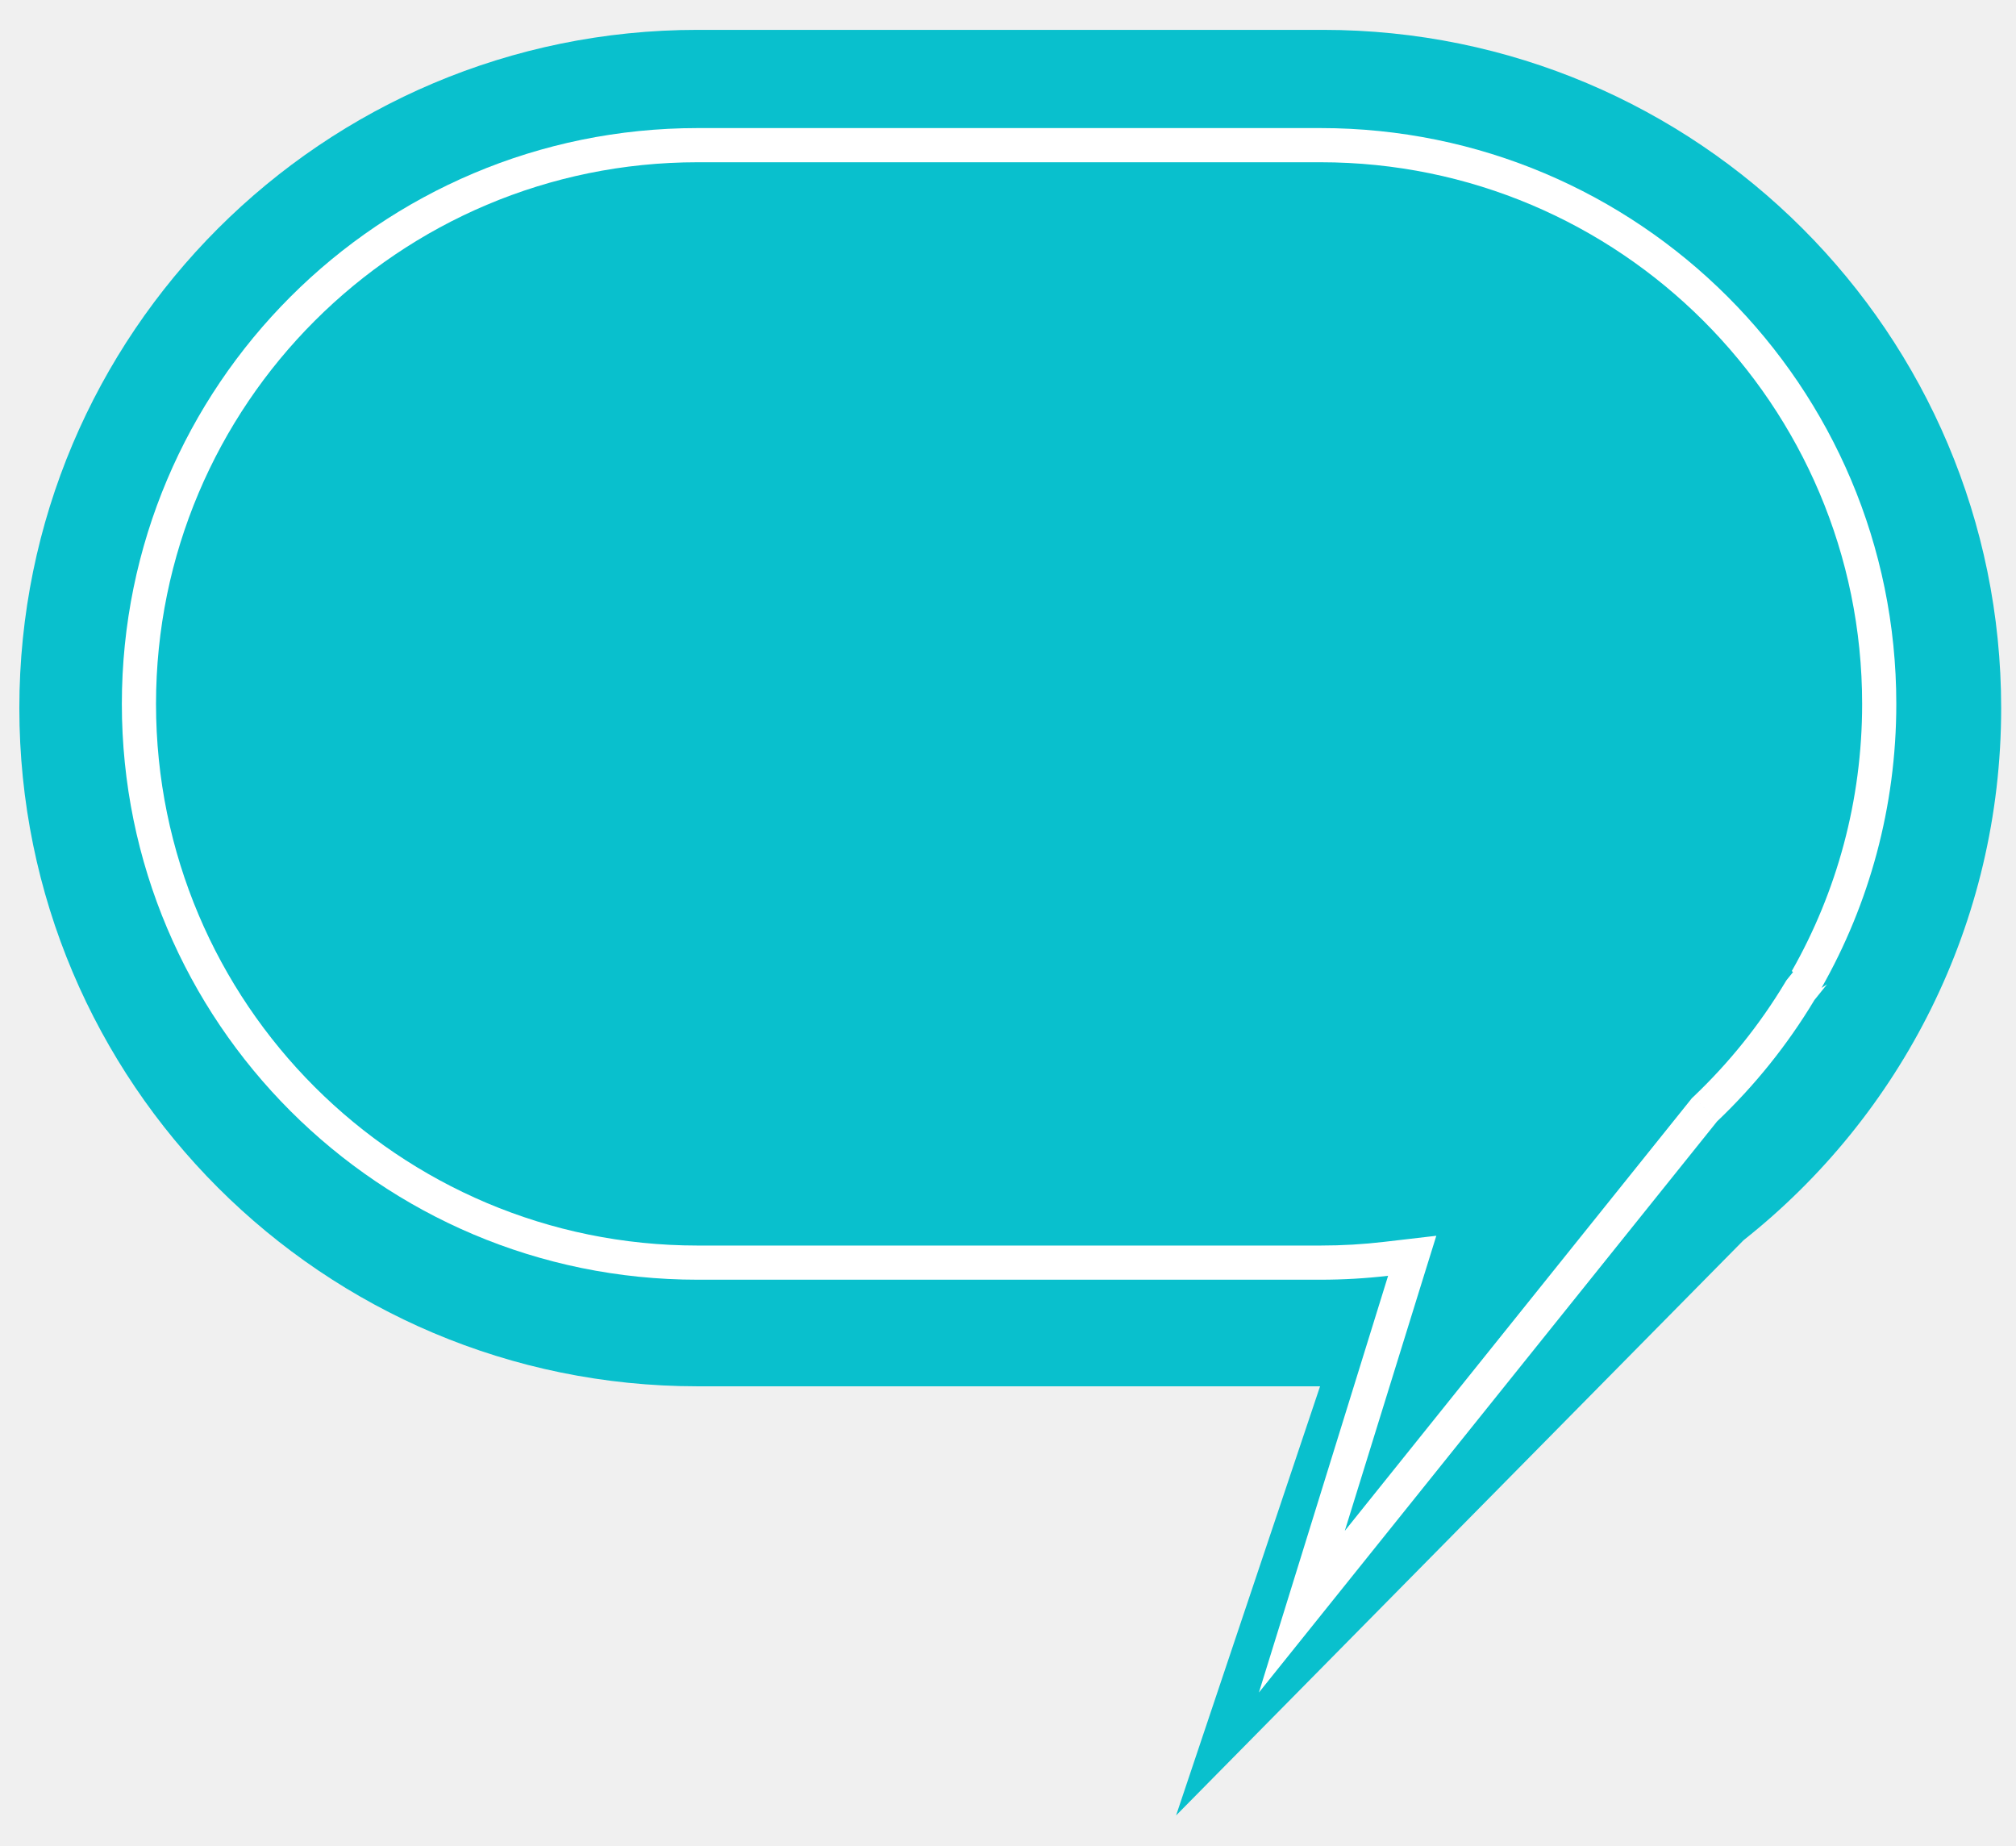
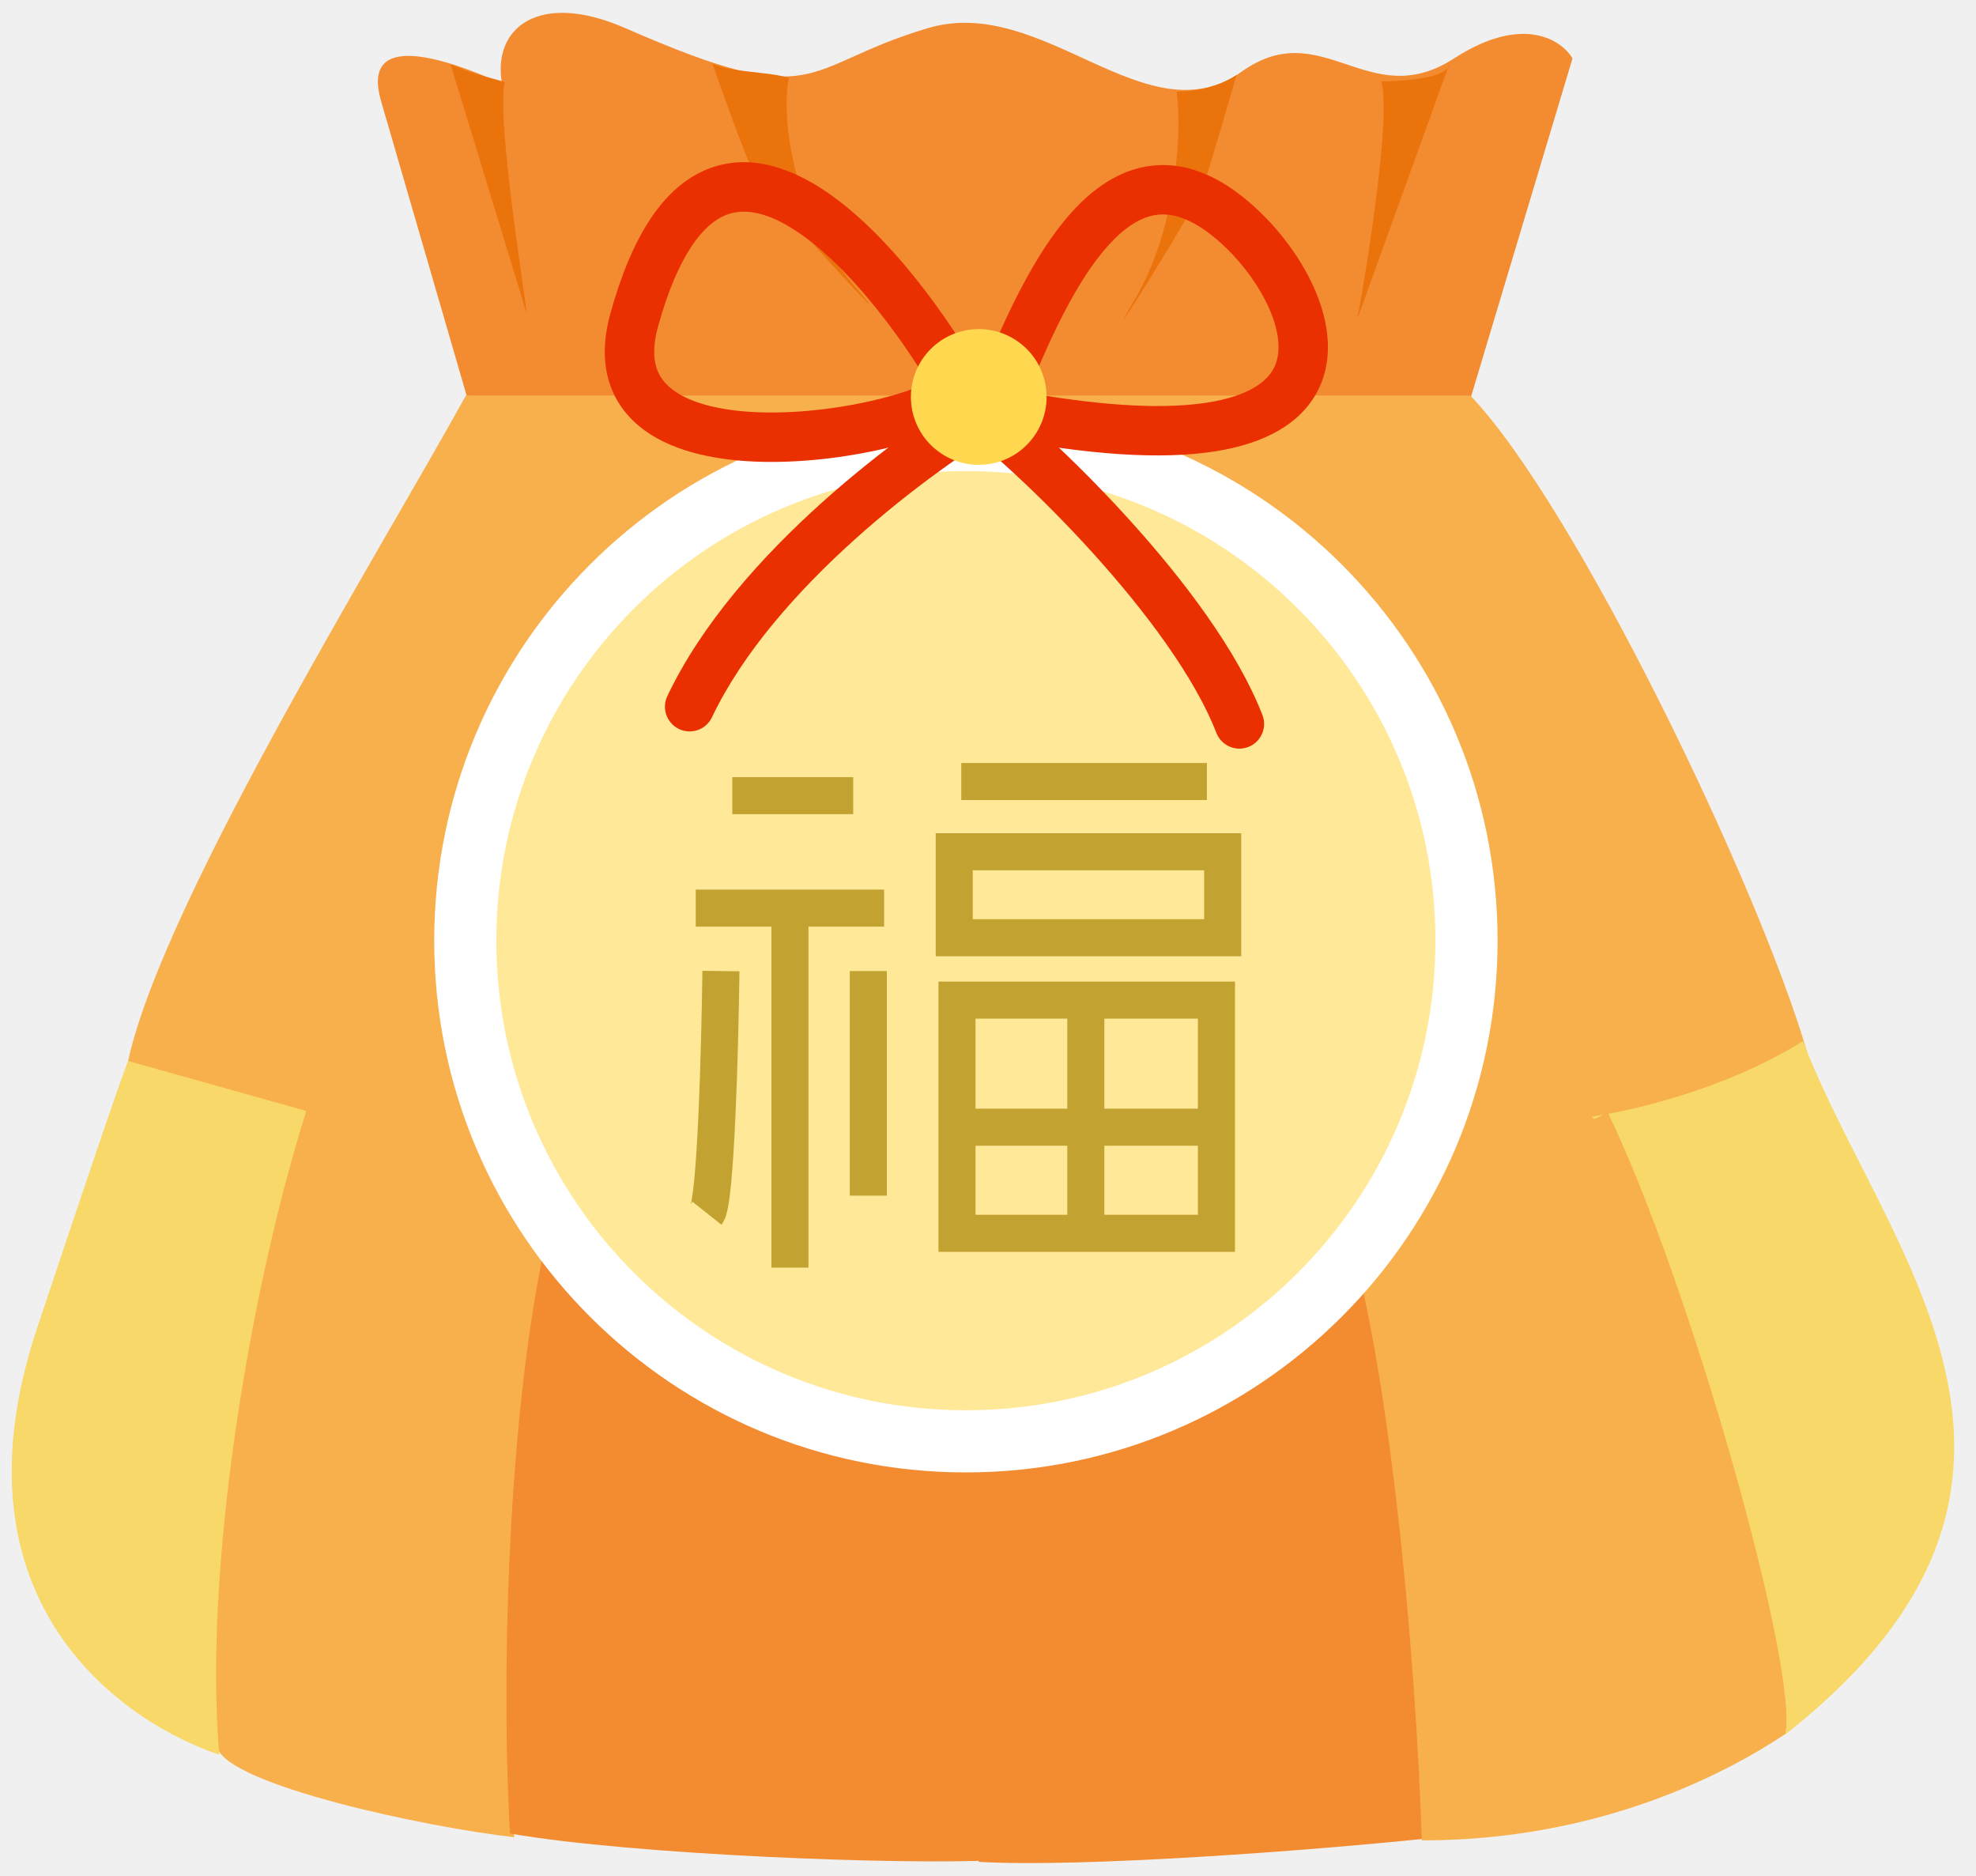
- <svg xmlns="http://www.w3.org/2000/svg" width="59" height="54" viewBox="0 0 59 54" fill="none">
-   <path fill-rule="evenodd" clip-rule="evenodd" d="M20.413 0.874C9.452 0.874 0.566 9.76 0.566 20.721C0.566 31.683 9.452 40.568 20.413 40.568H38.633L34.419 53.126L51.028 36.292C55.62 32.657 58.566 27.033 58.566 20.721C58.566 9.76 49.68 0.874 38.719 0.874H20.413Z" fill="#09C0CD" />
-   <mask id="path-2-inside-1_682_11490" fill="white">
-     <path fill-rule="evenodd" clip-rule="evenodd" d="M20.417 3.748C11.11 3.748 3.566 11.292 3.566 20.599C3.566 29.905 11.11 37.449 20.417 37.449H38.646C39.315 37.449 39.975 37.41 40.624 37.334L36.843 49.529L50.252 32.816C51.353 31.769 52.313 30.575 53.1 29.265L53.47 28.805L53.309 28.909C54.701 26.456 55.497 23.62 55.497 20.599C55.497 11.292 47.953 3.748 38.646 3.748H20.417Z" />
-   </mask>
-   <path d="M40.624 37.334L41.579 37.63L42.035 36.163L40.508 36.341L40.624 37.334ZM36.843 49.529L35.888 49.233L37.623 50.155L36.843 49.529ZM50.252 32.816L49.563 32.091L49.514 32.137L49.472 32.19L50.252 32.816ZM53.1 29.265L52.32 28.639L52.278 28.692L52.243 28.75L53.1 29.265ZM53.47 28.805L54.25 29.431L52.927 27.965L53.47 28.805ZM53.309 28.909L52.439 28.415L53.851 29.749L53.309 28.909ZM4.566 20.599C4.566 11.845 11.663 4.748 20.417 4.748V2.748C10.558 2.748 2.566 10.74 2.566 20.599H4.566ZM20.417 36.449C11.663 36.449 4.566 29.353 4.566 20.599H2.566C2.566 30.457 10.558 38.449 20.417 38.449V36.449ZM38.646 36.449H20.417V38.449H38.646V36.449ZM40.508 36.341C39.898 36.413 39.276 36.449 38.646 36.449V38.449C39.354 38.449 40.053 38.408 40.74 38.328L40.508 36.341ZM37.798 49.825L41.579 37.63L39.669 37.038L35.888 49.233L37.798 49.825ZM49.472 32.19L36.063 48.903L37.623 50.155L51.032 33.441L49.472 32.19ZM52.243 28.75C51.503 29.982 50.6 31.106 49.563 32.091L50.941 33.54C52.107 32.432 53.124 31.168 53.958 29.78L52.243 28.75ZM52.69 28.179L52.32 28.639L53.88 29.891L54.25 29.431L52.69 28.179ZM53.851 29.749L54.012 29.645L52.927 27.965L52.766 28.069L53.851 29.749ZM54.497 20.599C54.497 23.443 53.749 26.109 52.439 28.415L54.178 29.403C55.654 26.804 56.497 23.798 56.497 20.599H54.497ZM38.646 4.748C47.4 4.748 54.497 11.845 54.497 20.599H56.497C56.497 10.74 48.505 2.748 38.646 2.748V4.748ZM20.417 4.748H38.646V2.748H20.417V4.748Z" fill="white" mask="url(#path-2-inside-1_682_11490)" />
+ <svg xmlns="http://www.w3.org/2000/svg" width="59" height="56" viewBox="0 0 59 56" fill="none">
+   <path d="M13.936 11.82L11.379 3.021C10.749 0.855 13.372 1.768 14.988 2.495C14.694 0.841 16.08 -0.294 18.674 0.841C24.556 3.415 23.835 1.99 27.702 0.841C31.161 -0.188 34.219 4.168 37.077 2.137C39.492 0.421 40.86 3.398 43.417 1.743C45.463 0.419 46.626 1.191 46.952 1.743L43.793 12.272L13.936 11.82Z" fill="#F38B31" />
+   <path d="M41.242 2.429C41.847 2.429 42.989 2.345 43.231 2.029L43.277 1.901C43.277 1.947 43.261 1.99 43.231 2.029L40.53 9.517C40.888 7.561 41.531 3.404 41.242 2.429Z" fill="#EB730B" />
+   <path d="M13.453 1.918C14.049 2.19 14.397 2.25 15.071 2.448C14.852 3.424 15.463 7.434 15.735 9.39L13.453 1.918Z" fill="#EB730B" />
+   <path d="M21.274 1.901C21.87 2.173 22.882 2.126 23.556 2.324C23.337 3.299 23.555 6.27 25.493 8.515C27.43 10.759 22.813 5.767 22.487 5.114C22.16 4.46 21.274 1.901 21.274 1.901Z" fill="#EB730B" />
+   <path d="M36.922 2.239C36.516 2.511 35.874 2.735 35.131 2.735C35.28 3.711 35.205 6.697 33.883 8.941C32.561 11.186 35.711 6.194 35.934 5.541C36.157 4.887 36.922 2.239 36.922 2.239Z" fill="#EB730B" />
+   <path d="M3.752 32.05C4.506 27.492 11.285 16.567 13.912 11.806H43.898C47.017 15.049 52.487 26.377 53.96 31.416C44.164 38.621 3.104 35.969 3.752 32.05Z" fill="#F8B04C" />
+   <path d="M53.834 31.075C52.44 31.969 50.117 32.92 47.528 33.336C48.958 34.556 51.799 46.291 53.297 51.784C62.989 44.176 56.173 37.253 53.834 31.075Z" fill="#F8D869" />
+   <path d="M16.736 34.643C16.264 34.609 11.415 33.681 9.141 33.176C6.151 37.977 6.03 50.794 6.494 52.184C6.864 53.296 12.718 54.551 15.357 54.845C14.454 48.808 17.325 34.685 16.736 34.643Z" fill="#F8B04C" />
+   <path d="M28.559 35.458C25.766 35.392 19.278 34.995 16.896 34.817C15.089 40.304 14.957 50.327 15.23 54.735C18.921 55.376 27.024 55.68 29.79 55.529C30.283 53.131 28.97 41.03 28.559 35.458Z" fill="#F38B31" />
+   <path d="M39.831 34.862C36.767 35.815 30.965 35.692 28.541 35.5C28.885 35.993 29.096 49.146 29.225 55.58C32.301 55.76 39.158 55.242 42.573 54.886C43.02 48.216 40.993 38.75 39.831 34.862Z" fill="#F38B31" />
+   <path d="M9.146 33.165L3.83 31.674C3.83 31.674 3.856 31.402 1.107 39.648C-1.641 47.893 3.76 51.453 6.548 52.382C6.071 46.888 7.439 38.567 9.146 33.165Z" fill="#F8D869" />
+   <path d="M53.307 51.764C53.713 49.846 50.469 38.299 48.004 33.206C46.089 34.274 42.095 34.724 39.59 34.816C41.49 39.117 42.298 50.05 42.453 54.94C47.716 54.94 51.472 52.983 53.307 51.764Z" fill="#F8B04C" />
+   <circle cx="28.84" cy="28.08" r="15.875" fill="white" />
+   <ellipse cx="28.84" cy="28.081" rx="14.019" ry="14.019" fill="#FFE897" />
+   <path fill-rule="evenodd" clip-rule="evenodd" d="M36.036 23.883H28.702V22.777H36.036V23.883ZM25.475 24.305H21.865V23.2H25.475V24.305ZM23.033 27.662H20.774V26.556H26.398V27.662H24.139V37.841H23.033V27.662ZM20.853 33.302C20.92 31.829 20.958 30.112 20.973 28.981L22.079 28.995C22.064 30.133 22.026 31.863 21.957 33.353C21.923 34.097 21.881 34.788 21.831 35.318C21.805 35.581 21.777 35.815 21.744 35.999C21.728 36.091 21.709 36.181 21.685 36.261C21.668 36.321 21.628 36.449 21.54 36.56L20.673 35.873C20.644 35.911 20.628 35.943 20.622 35.958C20.622 35.956 20.623 35.953 20.624 35.949C20.632 35.924 20.643 35.878 20.655 35.806C20.68 35.665 20.706 35.465 20.73 35.212C20.778 34.71 20.819 34.04 20.853 33.302ZM20.619 35.966C20.619 35.966 20.619 35.963 20.622 35.958C20.62 35.964 20.619 35.966 20.619 35.966ZM25.373 35.693V28.988H26.479V35.693H25.373Z" fill="#C2A231" />
+   <path fill-rule="evenodd" clip-rule="evenodd" d="M27.939 24.874H37.061V28.547H27.939V24.874ZM29.045 25.98V27.441H35.955V25.98H29.045Z" fill="#C2A231" />
+   <path fill-rule="evenodd" clip-rule="evenodd" d="M35.768 30.409H29.127V36.264H35.768V30.409ZM28.021 29.303V37.37H36.874V29.303H28.021Z" fill="#C2A231" />
+   <path fill-rule="evenodd" clip-rule="evenodd" d="M31.868 33.096V29.511H32.974V33.096H36.559V34.202H32.974V37.264H31.868V34.202H28.597V33.096H31.868Z" fill="#C2A231" />
+   <path fill-rule="evenodd" clip-rule="evenodd" d="M32.628 16.506C31.055 14.768 29.436 13.318 28.556 12.669L29.43 11.482C30.41 12.204 32.101 13.727 33.721 15.517C35.332 17.296 36.947 19.419 37.694 21.345C37.841 21.724 37.653 22.151 37.273 22.299C36.894 22.446 36.467 22.258 36.319 21.878C35.673 20.214 34.211 18.255 32.628 16.506Z" fill="#EA2F00" />
+   <path fill-rule="evenodd" clip-rule="evenodd" d="M30.323 11.73C30.527 12.082 30.409 12.533 30.057 12.738C28.986 13.362 27.238 14.561 25.523 16.102C23.802 17.65 22.166 19.498 21.258 21.413C21.083 21.781 20.643 21.937 20.276 21.763C19.908 21.589 19.751 21.149 19.925 20.781C20.954 18.612 22.752 16.61 24.538 15.006C26.33 13.395 28.16 12.137 29.314 11.465C29.666 11.259 30.117 11.378 30.323 11.73Z" fill="#EA2F00" />
+   <path fill-rule="evenodd" clip-rule="evenodd" d="M30.694 11.726C33.132 12.156 34.853 12.202 36.03 12.021C37.341 11.819 37.85 11.36 38.042 10.975C38.246 10.566 38.222 9.982 37.922 9.271C37.628 8.575 37.115 7.88 36.568 7.361C35.79 6.624 35.181 6.401 34.722 6.401C34.267 6.402 33.789 6.622 33.27 7.139C32.325 8.079 31.48 9.762 30.694 11.726ZM34.72 4.927C35.695 4.926 36.648 5.406 37.582 6.292C38.253 6.927 38.895 7.786 39.28 8.697C39.659 9.594 39.84 10.672 39.362 11.632C38.871 12.617 37.812 13.238 36.254 13.478C34.697 13.718 32.516 13.604 29.54 13.008L28.687 12.838L28.995 12.024C29.861 9.743 30.899 7.418 32.229 6.094C32.911 5.415 33.741 4.928 34.72 4.927Z" fill="#EA2F00" />
+   <path fill-rule="evenodd" clip-rule="evenodd" d="M27.655 8.718C28.444 9.756 29.055 10.759 29.343 11.334L29.576 11.797L29.22 12.173C28.951 12.456 28.54 12.678 28.128 12.852C27.693 13.036 27.168 13.204 26.598 13.345C25.46 13.627 24.082 13.814 22.78 13.787C21.506 13.76 20.176 13.525 19.244 12.846C18.76 12.493 18.378 12.016 18.188 11.399C18 10.789 18.019 10.104 18.225 9.36C18.87 7.027 19.813 5.595 21.09 5.064C22.395 4.522 23.719 5.051 24.782 5.8C25.866 6.564 26.868 7.683 27.655 8.718ZM21.655 6.426C21.034 6.684 20.261 7.531 19.646 9.753C19.495 10.298 19.512 10.688 19.597 10.966C19.681 11.237 19.848 11.462 20.112 11.654C20.674 12.064 21.63 12.288 22.811 12.312C23.965 12.337 25.212 12.169 26.244 11.914C26.76 11.787 27.207 11.641 27.552 11.495C27.609 11.47 27.661 11.447 27.709 11.425C27.416 10.929 26.992 10.282 26.481 9.61C25.734 8.627 24.838 7.643 23.932 7.005C23.005 6.352 22.248 6.179 21.655 6.426Z" fill="#EA2F00" />
+   <circle cx="29.224" cy="11.85" r="2.026" transform="rotate(-8.21136 29.2237 11.8504)" fill="#FFD84F" />
</svg>
